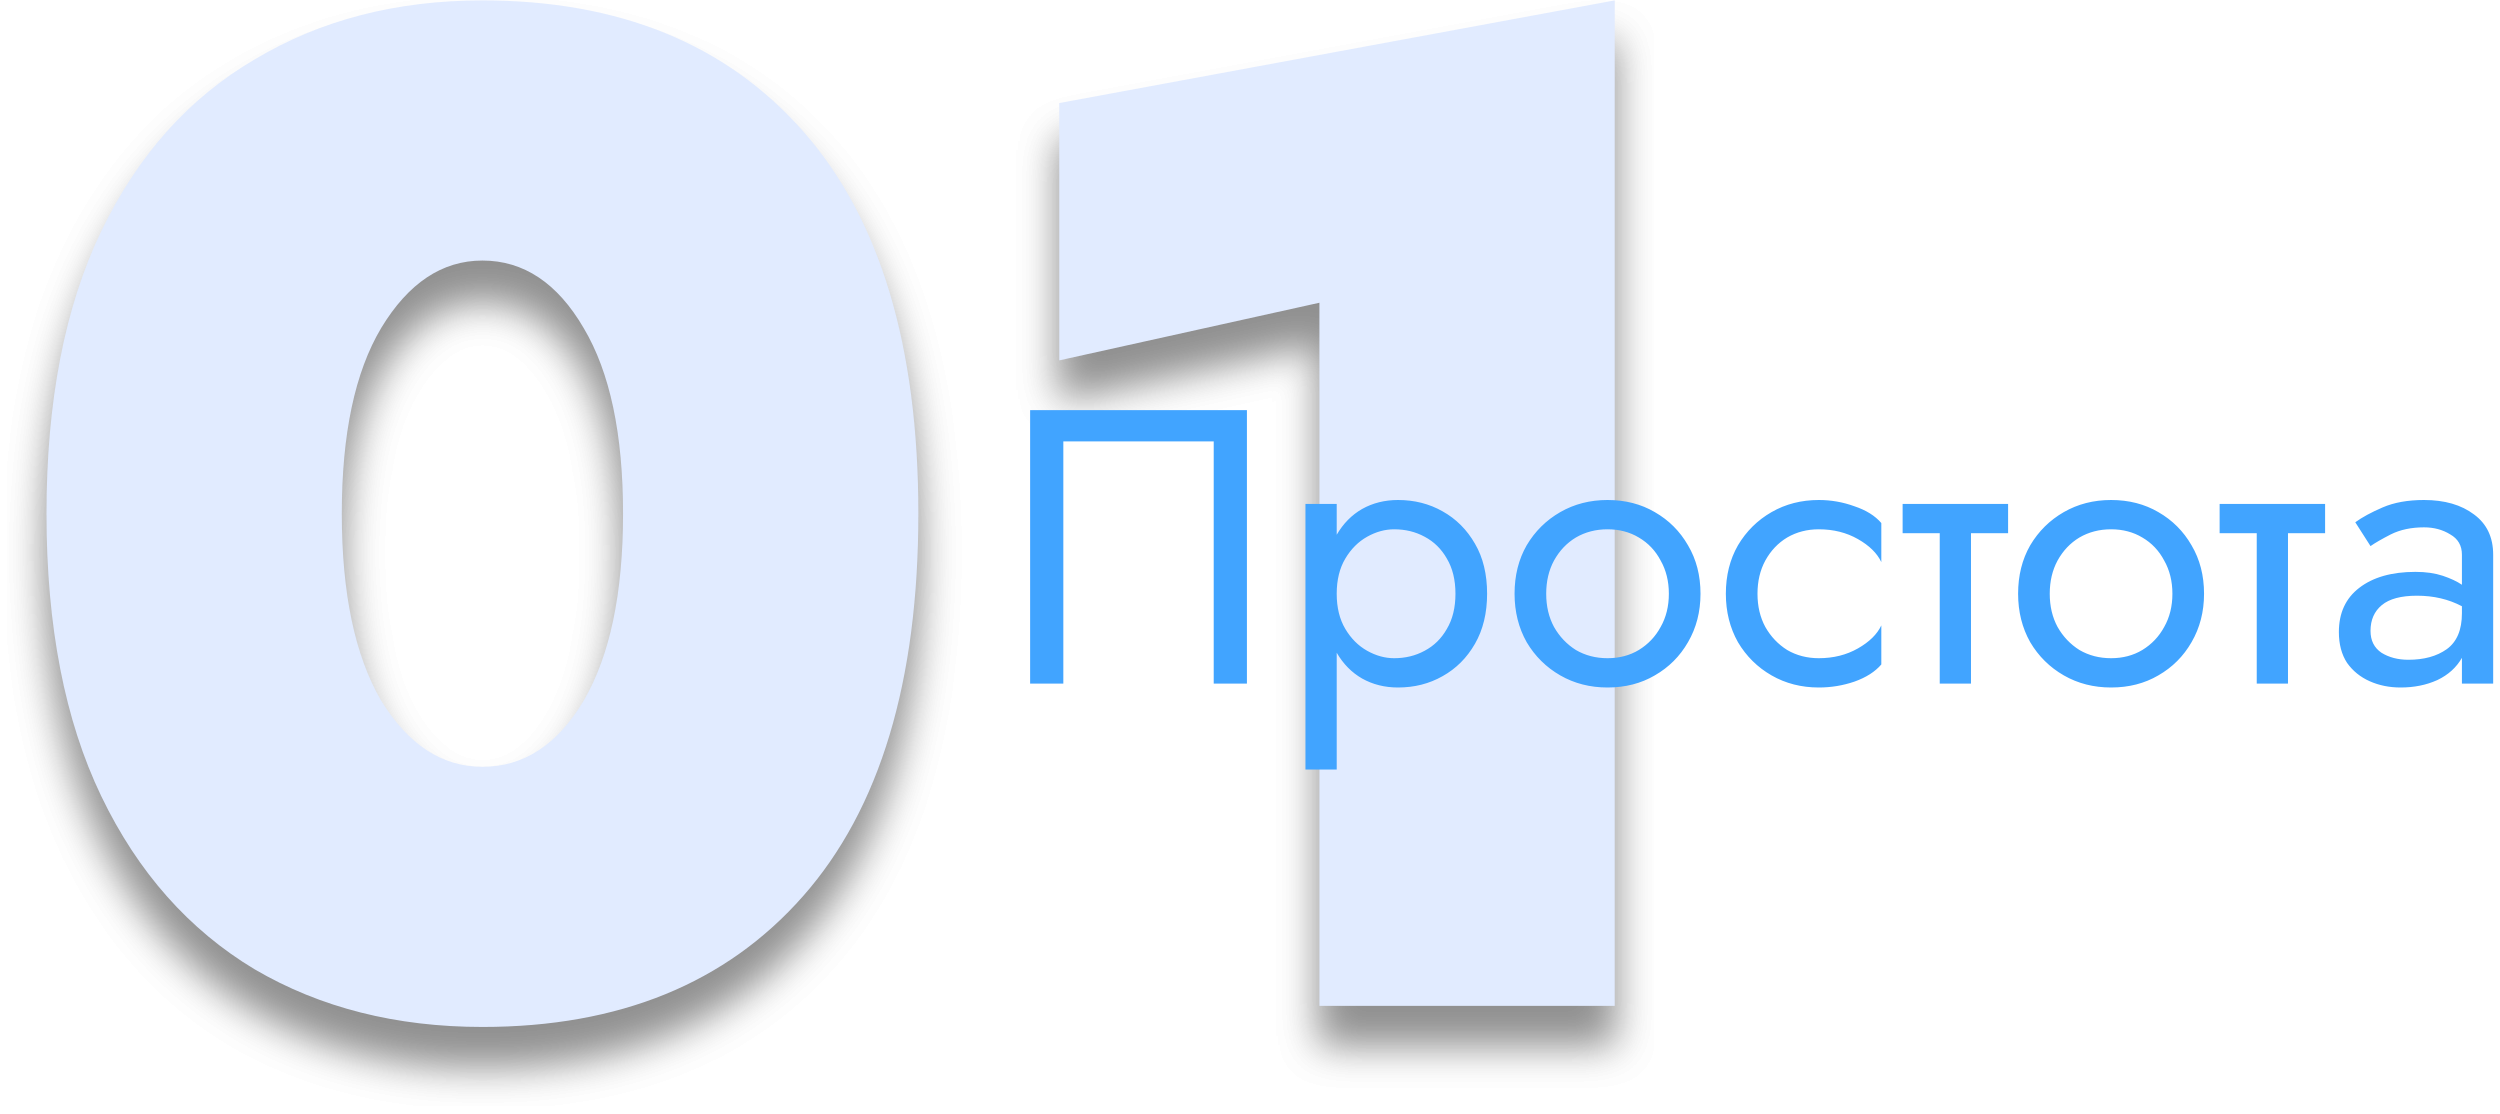
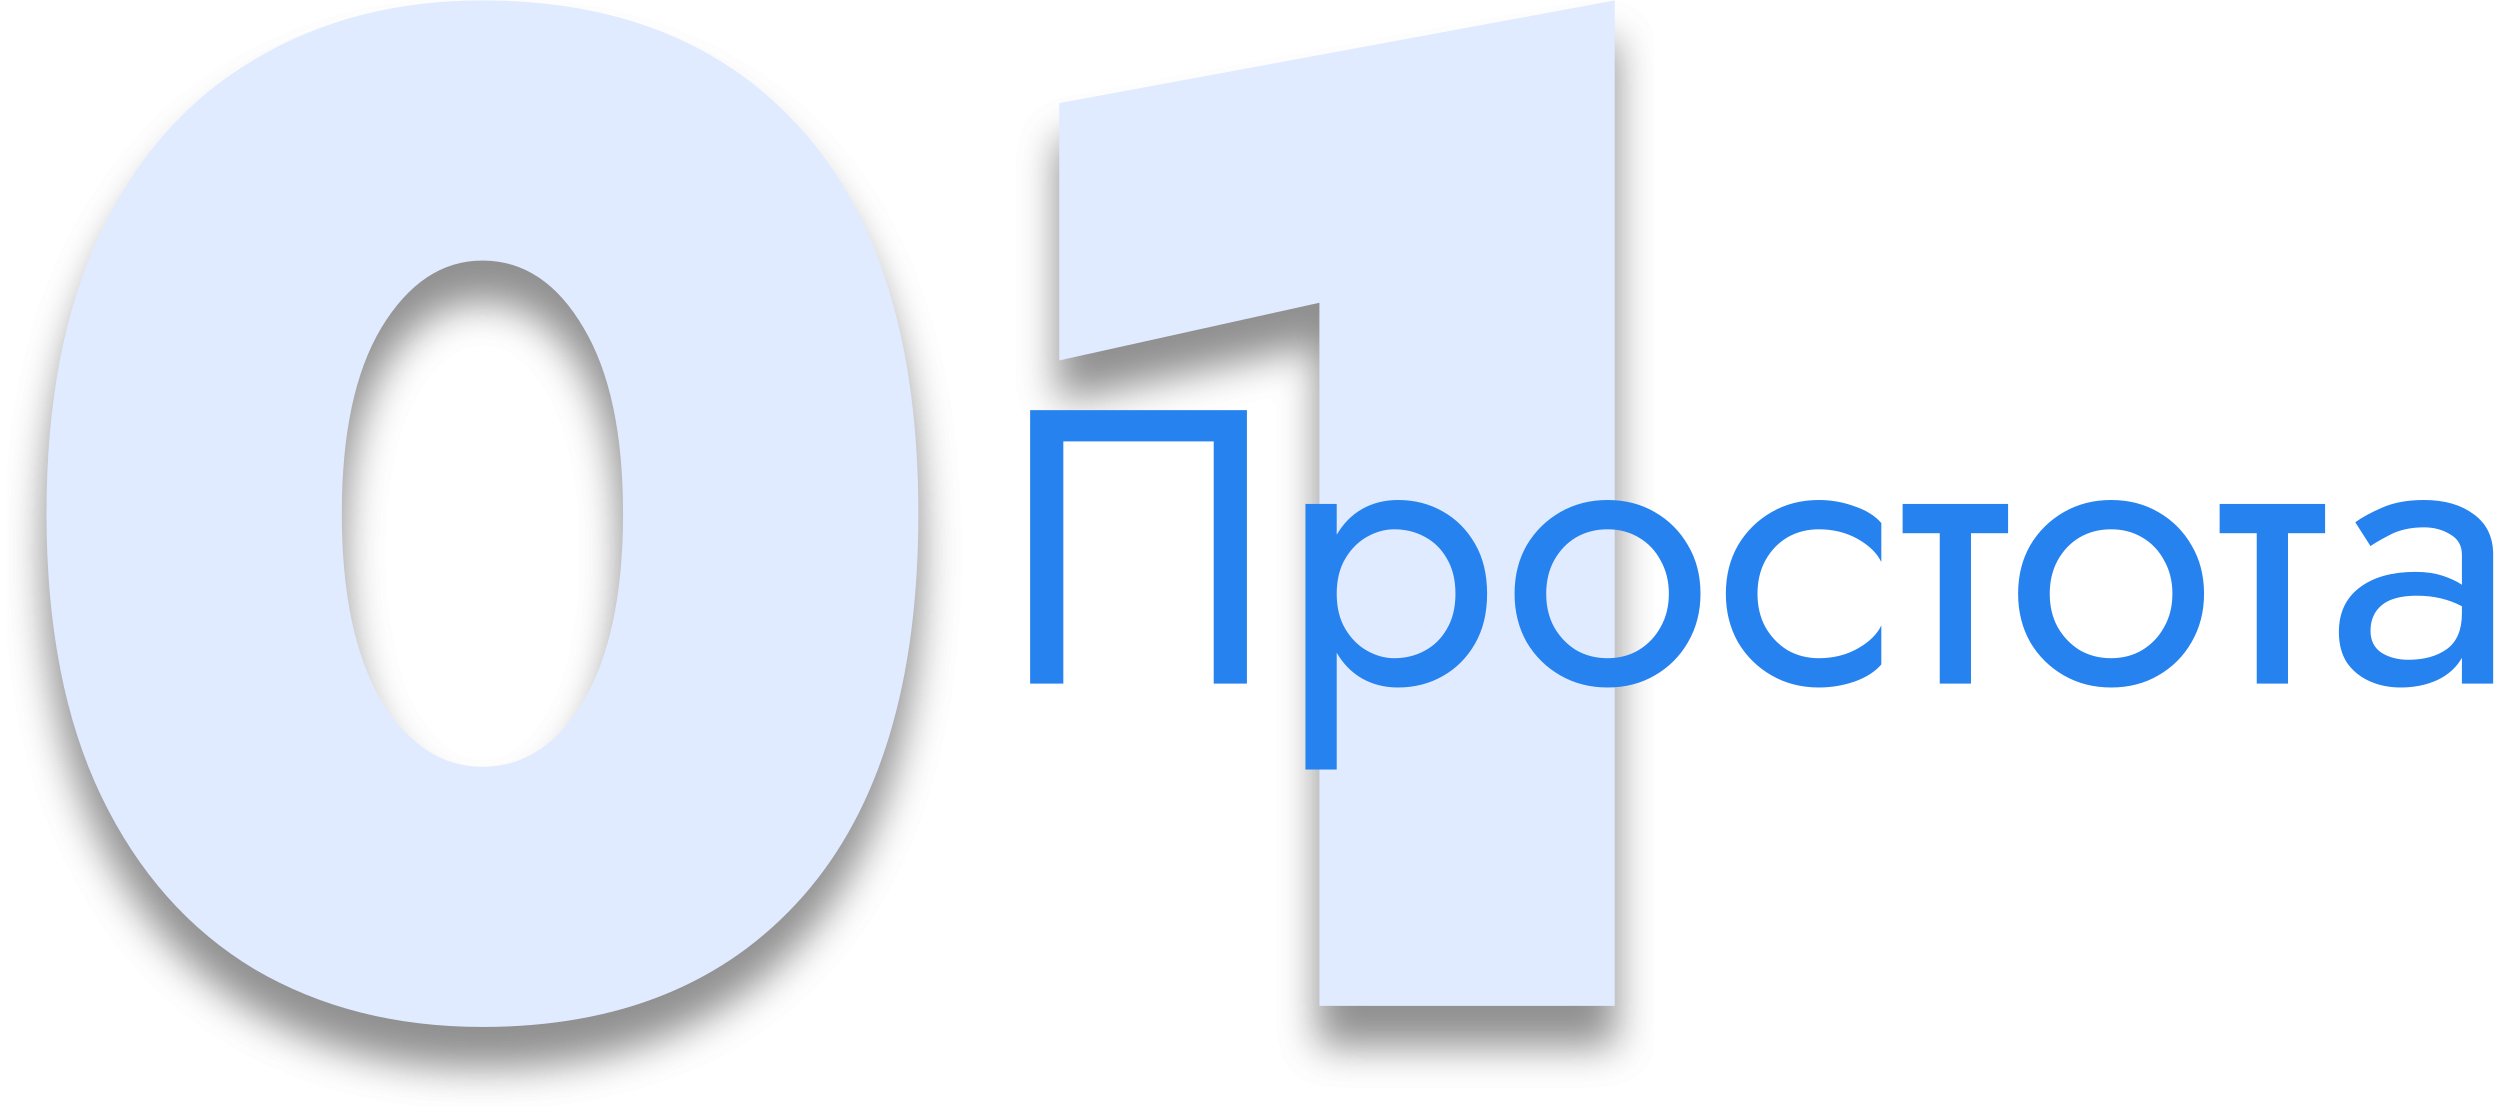
<svg xmlns="http://www.w3.org/2000/svg" width="256" height="114" viewBox="0 0 256 114" fill="none">
  <g filter="url(#filter0_dd)">
    <path d="M4.76 52.6C4.76 41.08 6.632 31.432 10.376 23.656C14.12 15.88 19.352 10.024 26.072 6.088C32.792 2.056 40.568 0.04 49.4 0.04C63.416 0.04 74.36 4.504 82.232 13.432C90.104 22.36 94.04 35.416 94.04 52.6C94.04 69.784 90.104 82.84 82.232 91.768C74.36 100.696 63.416 105.16 49.4 105.16C40.568 105.16 32.792 103.192 26.072 99.256C19.352 95.224 14.12 89.32 10.376 81.544C6.632 73.768 4.76 64.12 4.76 52.6ZM35 52.6C35 60.76 36.344 67.144 39.032 71.752C41.816 76.264 45.272 78.52 49.4 78.52C53.624 78.52 57.08 76.264 59.768 71.752C62.456 67.144 63.8 60.76 63.8 52.6C63.8 44.44 62.456 38.104 59.768 33.592C57.08 28.984 53.624 26.68 49.4 26.68C45.272 26.68 41.816 28.984 39.032 33.592C36.344 38.104 35 44.44 35 52.6ZM108.468 36.904V10.552L165.348 0.04V103H135.108V31L108.468 36.904Z" fill="#E1EBFF" />
  </g>
-   <path d="M124.285 45.2H108.885V70H105.485V42H127.685V70H124.285V45.2ZM136.879 78.8H133.679V51.6H136.879V54.76C137.546 53.613 138.412 52.733 139.479 52.12C140.572 51.507 141.799 51.2 143.159 51.2C144.839 51.2 146.359 51.587 147.719 52.36C149.106 53.133 150.212 54.24 151.039 55.68C151.866 57.093 152.279 58.8 152.279 60.8C152.279 62.773 151.866 64.48 151.039 65.92C150.212 67.36 149.106 68.467 147.719 69.24C146.359 70.013 144.839 70.4 143.159 70.4C141.799 70.4 140.572 70.093 139.479 69.48C138.412 68.867 137.546 67.987 136.879 66.84V78.8ZM149.039 60.8C149.039 59.387 148.746 58.187 148.159 57.2C147.599 56.213 146.839 55.467 145.879 54.96C144.946 54.453 143.906 54.2 142.759 54.2C141.826 54.2 140.906 54.453 139.999 54.96C139.092 55.467 138.346 56.213 137.759 57.2C137.172 58.187 136.879 59.387 136.879 60.8C136.879 62.213 137.172 63.413 137.759 64.4C138.346 65.387 139.092 66.133 139.999 66.64C140.906 67.147 141.826 67.4 142.759 67.4C143.906 67.4 144.946 67.147 145.879 66.64C146.839 66.133 147.599 65.387 148.159 64.4C148.746 63.413 149.039 62.213 149.039 60.8ZM155.091 60.8C155.091 58.933 155.505 57.28 156.331 55.84C157.185 54.4 158.331 53.267 159.771 52.44C161.211 51.613 162.825 51.2 164.611 51.2C166.425 51.2 168.038 51.613 169.451 52.44C170.891 53.267 172.025 54.4 172.851 55.84C173.705 57.28 174.131 58.933 174.131 60.8C174.131 62.64 173.705 64.293 172.851 65.76C172.025 67.2 170.891 68.333 169.451 69.16C168.038 69.987 166.425 70.4 164.611 70.4C162.825 70.4 161.211 69.987 159.771 69.16C158.331 68.333 157.185 67.2 156.331 65.76C155.505 64.293 155.091 62.64 155.091 60.8ZM158.331 60.8C158.331 62.08 158.598 63.213 159.131 64.2C159.691 65.187 160.438 65.973 161.371 66.56C162.331 67.12 163.411 67.4 164.611 67.4C165.811 67.4 166.878 67.12 167.811 66.56C168.771 65.973 169.518 65.187 170.051 64.2C170.611 63.213 170.891 62.08 170.891 60.8C170.891 59.52 170.611 58.387 170.051 57.4C169.518 56.387 168.771 55.6 167.811 55.04C166.878 54.48 165.811 54.2 164.611 54.2C163.411 54.2 162.331 54.48 161.371 55.04C160.438 55.6 159.691 56.387 159.131 57.4C158.598 58.387 158.331 59.52 158.331 60.8ZM179.967 60.8C179.967 62.08 180.234 63.213 180.767 64.2C181.327 65.187 182.074 65.973 183.007 66.56C183.967 67.12 185.047 67.4 186.247 67.4C187.741 67.4 189.074 67.067 190.247 66.4C191.421 65.733 192.221 64.947 192.647 64.04V68.04C192.007 68.787 191.087 69.373 189.887 69.8C188.714 70.2 187.501 70.4 186.247 70.4C184.461 70.4 182.847 69.987 181.407 69.16C179.967 68.333 178.821 67.2 177.967 65.76C177.141 64.293 176.727 62.64 176.727 60.8C176.727 58.933 177.141 57.28 177.967 55.84C178.821 54.4 179.967 53.267 181.407 52.44C182.847 51.613 184.461 51.2 186.247 51.2C187.501 51.2 188.714 51.413 189.887 51.84C191.087 52.24 192.007 52.813 192.647 53.56V57.56C192.221 56.653 191.421 55.867 190.247 55.2C189.074 54.533 187.741 54.2 186.247 54.2C185.047 54.2 183.967 54.48 183.007 55.04C182.074 55.6 181.327 56.387 180.767 57.4C180.234 58.387 179.967 59.52 179.967 60.8ZM194.829 51.6H205.629V54.6H201.829V70H198.629V54.6H194.829V51.6ZM206.654 60.8C206.654 58.933 207.067 57.28 207.894 55.84C208.747 54.4 209.894 53.267 211.334 52.44C212.774 51.613 214.387 51.2 216.174 51.2C217.987 51.2 219.601 51.613 221.014 52.44C222.454 53.267 223.587 54.4 224.414 55.84C225.267 57.28 225.694 58.933 225.694 60.8C225.694 62.64 225.267 64.293 224.414 65.76C223.587 67.2 222.454 68.333 221.014 69.16C219.601 69.987 217.987 70.4 216.174 70.4C214.387 70.4 212.774 69.987 211.334 69.16C209.894 68.333 208.747 67.2 207.894 65.76C207.067 64.293 206.654 62.64 206.654 60.8ZM209.894 60.8C209.894 62.08 210.161 63.213 210.694 64.2C211.254 65.187 212.001 65.973 212.934 66.56C213.894 67.12 214.974 67.4 216.174 67.4C217.374 67.4 218.441 67.12 219.374 66.56C220.334 65.973 221.081 65.187 221.614 64.2C222.174 63.213 222.454 62.08 222.454 60.8C222.454 59.52 222.174 58.387 221.614 57.4C221.081 56.387 220.334 55.6 219.374 55.04C218.441 54.48 217.374 54.2 216.174 54.2C214.974 54.2 213.894 54.48 212.934 55.04C212.001 55.6 211.254 56.387 210.694 57.4C210.161 58.387 209.894 59.52 209.894 60.8ZM227.29 51.6H238.09V54.6H234.29V70H231.09V54.6H227.29V51.6ZM242.741 55.92L241.181 53.48C241.874 52.973 242.807 52.467 243.981 51.96C245.154 51.453 246.567 51.2 248.221 51.2C250.327 51.2 252.034 51.693 253.341 52.68C254.647 53.64 255.301 55.013 255.301 56.8V70H252.101V67.36C251.541 68.347 250.701 69.107 249.581 69.64C248.461 70.147 247.207 70.4 245.821 70.4C244.674 70.4 243.621 70.187 242.661 69.76C241.701 69.333 240.927 68.707 240.341 67.88C239.781 67.027 239.501 65.973 239.501 64.72C239.501 62.773 240.194 61.267 241.581 60.2C242.994 59.107 244.914 58.56 247.341 58.56C248.407 58.56 249.341 58.693 250.141 58.96C250.941 59.227 251.594 59.533 252.101 59.88V56.8C252.101 55.867 251.701 55.173 250.901 54.72C250.127 54.24 249.234 54 248.221 54C246.914 54 245.781 54.24 244.821 54.72C243.887 55.2 243.194 55.6 242.741 55.92ZM242.741 64.6C242.741 65.587 243.114 66.333 243.861 66.84C244.634 67.32 245.554 67.56 246.621 67.56C248.221 67.56 249.527 67.2 250.541 66.48C251.581 65.733 252.101 64.507 252.101 62.8V62.08C250.741 61.36 249.207 61 247.501 61C245.874 61 244.674 61.32 243.901 61.96C243.127 62.6 242.741 63.48 242.741 64.6Z" fill="#41A4FF" />
+   <path d="M124.285 45.2H108.885V70H105.485V42H127.685V70H124.285V45.2ZM136.879 78.8H133.679V51.6H136.879V54.76C137.546 53.613 138.412 52.733 139.479 52.12C140.572 51.507 141.799 51.2 143.159 51.2C144.839 51.2 146.359 51.587 147.719 52.36C149.106 53.133 150.212 54.24 151.039 55.68C151.866 57.093 152.279 58.8 152.279 60.8C152.279 62.773 151.866 64.48 151.039 65.92C150.212 67.36 149.106 68.467 147.719 69.24C146.359 70.013 144.839 70.4 143.159 70.4C141.799 70.4 140.572 70.093 139.479 69.48C138.412 68.867 137.546 67.987 136.879 66.84V78.8ZM149.039 60.8C149.039 59.387 148.746 58.187 148.159 57.2C147.599 56.213 146.839 55.467 145.879 54.96C144.946 54.453 143.906 54.2 142.759 54.2C141.826 54.2 140.906 54.453 139.999 54.96C139.092 55.467 138.346 56.213 137.759 57.2C137.172 58.187 136.879 59.387 136.879 60.8C136.879 62.213 137.172 63.413 137.759 64.4C138.346 65.387 139.092 66.133 139.999 66.64C140.906 67.147 141.826 67.4 142.759 67.4C143.906 67.4 144.946 67.147 145.879 66.64C146.839 66.133 147.599 65.387 148.159 64.4C148.746 63.413 149.039 62.213 149.039 60.8ZM155.091 60.8C155.091 58.933 155.505 57.28 156.331 55.84C157.185 54.4 158.331 53.267 159.771 52.44C161.211 51.613 162.825 51.2 164.611 51.2C166.425 51.2 168.038 51.613 169.451 52.44C170.891 53.267 172.025 54.4 172.851 55.84C173.705 57.28 174.131 58.933 174.131 60.8C174.131 62.64 173.705 64.293 172.851 65.76C172.025 67.2 170.891 68.333 169.451 69.16C168.038 69.987 166.425 70.4 164.611 70.4C162.825 70.4 161.211 69.987 159.771 69.16C158.331 68.333 157.185 67.2 156.331 65.76C155.505 64.293 155.091 62.64 155.091 60.8ZM158.331 60.8C158.331 62.08 158.598 63.213 159.131 64.2C159.691 65.187 160.438 65.973 161.371 66.56C162.331 67.12 163.411 67.4 164.611 67.4C165.811 67.4 166.878 67.12 167.811 66.56C168.771 65.973 169.518 65.187 170.051 64.2C170.611 63.213 170.891 62.08 170.891 60.8C170.891 59.52 170.611 58.387 170.051 57.4C169.518 56.387 168.771 55.6 167.811 55.04C166.878 54.48 165.811 54.2 164.611 54.2C163.411 54.2 162.331 54.48 161.371 55.04C160.438 55.6 159.691 56.387 159.131 57.4C158.598 58.387 158.331 59.52 158.331 60.8ZM179.967 60.8C179.967 62.08 180.234 63.213 180.767 64.2C181.327 65.187 182.074 65.973 183.007 66.56C183.967 67.12 185.047 67.4 186.247 67.4C187.741 67.4 189.074 67.067 190.247 66.4C191.421 65.733 192.221 64.947 192.647 64.04V68.04C192.007 68.787 191.087 69.373 189.887 69.8C188.714 70.2 187.501 70.4 186.247 70.4C184.461 70.4 182.847 69.987 181.407 69.16C179.967 68.333 178.821 67.2 177.967 65.76C177.141 64.293 176.727 62.64 176.727 60.8C176.727 58.933 177.141 57.28 177.967 55.84C178.821 54.4 179.967 53.267 181.407 52.44C182.847 51.613 184.461 51.2 186.247 51.2C187.501 51.2 188.714 51.413 189.887 51.84C191.087 52.24 192.007 52.813 192.647 53.56V57.56C192.221 56.653 191.421 55.867 190.247 55.2C189.074 54.533 187.741 54.2 186.247 54.2C185.047 54.2 183.967 54.48 183.007 55.04C182.074 55.6 181.327 56.387 180.767 57.4C180.234 58.387 179.967 59.52 179.967 60.8ZM194.829 51.6H205.629V54.6H201.829V70H198.629V54.6H194.829V51.6ZM206.654 60.8C206.654 58.933 207.067 57.28 207.894 55.84C208.747 54.4 209.894 53.267 211.334 52.44C212.774 51.613 214.387 51.2 216.174 51.2C217.987 51.2 219.601 51.613 221.014 52.44C222.454 53.267 223.587 54.4 224.414 55.84C225.267 57.28 225.694 58.933 225.694 60.8C225.694 62.64 225.267 64.293 224.414 65.76C223.587 67.2 222.454 68.333 221.014 69.16C219.601 69.987 217.987 70.4 216.174 70.4C214.387 70.4 212.774 69.987 211.334 69.16C209.894 68.333 208.747 67.2 207.894 65.76C207.067 64.293 206.654 62.64 206.654 60.8ZM209.894 60.8C209.894 62.08 210.161 63.213 210.694 64.2C211.254 65.187 212.001 65.973 212.934 66.56C213.894 67.12 214.974 67.4 216.174 67.4C217.374 67.4 218.441 67.12 219.374 66.56C220.334 65.973 221.081 65.187 221.614 64.2C222.174 63.213 222.454 62.08 222.454 60.8C222.454 59.52 222.174 58.387 221.614 57.4C221.081 56.387 220.334 55.6 219.374 55.04C218.441 54.48 217.374 54.2 216.174 54.2C214.974 54.2 213.894 54.48 212.934 55.04C212.001 55.6 211.254 56.387 210.694 57.4C210.161 58.387 209.894 59.52 209.894 60.8ZM227.29 51.6H238.09V54.6H234.29V70H231.09V54.6H227.29V51.6ZM242.741 55.92L241.181 53.48C241.874 52.973 242.807 52.467 243.981 51.96C245.154 51.453 246.567 51.2 248.221 51.2C250.327 51.2 252.034 51.693 253.341 52.68C254.647 53.64 255.301 55.013 255.301 56.8V70H252.101V67.36C251.541 68.347 250.701 69.107 249.581 69.64C248.461 70.147 247.207 70.4 245.821 70.4C244.674 70.4 243.621 70.187 242.661 69.76C241.701 69.333 240.927 68.707 240.341 67.88C239.781 67.027 239.501 65.973 239.501 64.72C239.501 62.773 240.194 61.267 241.581 60.2C242.994 59.107 244.914 58.56 247.341 58.56C248.407 58.56 249.341 58.693 250.141 58.96C250.941 59.227 251.594 59.533 252.101 59.88V56.8C252.101 55.867 251.701 55.173 250.901 54.72C250.127 54.24 249.234 54 248.221 54C246.914 54 245.781 54.24 244.821 54.72C243.887 55.2 243.194 55.6 242.741 55.92ZM242.741 64.6C242.741 65.587 243.114 66.333 243.861 66.84C244.634 67.32 245.554 67.56 246.621 67.56C248.221 67.56 249.527 67.2 250.541 66.48C251.581 65.733 252.101 64.507 252.101 62.8V62.08C250.741 61.36 249.207 61 247.501 61C245.874 61 244.674 61.32 243.901 61.96C243.127 62.6 242.741 63.48 242.741 64.6Z" fill="#2682EF" />
  <defs>
    <filter id="filter0_dd" x="0.76" y="0.04" width="168.588" height="113.12" filterUnits="userSpaceOnUse" color-interpolation-filters="sRGB">
      <feFlood flood-opacity="0" result="BackgroundImageFix" />
      <feColorMatrix in="SourceAlpha" type="matrix" values="0 0 0 0 0 0 0 0 0 0 0 0 0 0 0 0 0 0 127 0" />
      <feOffset dy="4" />
      <feGaussianBlur stdDeviation="2" />
      <feColorMatrix type="matrix" values="0 0 0 0 0 0 0 0 0 0 0 0 0 0 0 0 0 0 0.25 0" />
      <feBlend mode="normal" in2="BackgroundImageFix" result="effect1_dropShadow" />
      <feColorMatrix in="SourceAlpha" type="matrix" values="0 0 0 0 0 0 0 0 0 0 0 0 0 0 0 0 0 0 127 0" />
      <feOffset dy="4" />
      <feGaussianBlur stdDeviation="2" />
      <feColorMatrix type="matrix" values="0 0 0 0 0 0 0 0 0 0 0 0 0 0 0 0 0 0 0.25 0" />
      <feBlend mode="normal" in2="effect1_dropShadow" result="effect2_dropShadow" />
      <feBlend mode="normal" in="SourceGraphic" in2="effect2_dropShadow" result="shape" />
    </filter>
  </defs>
</svg>
